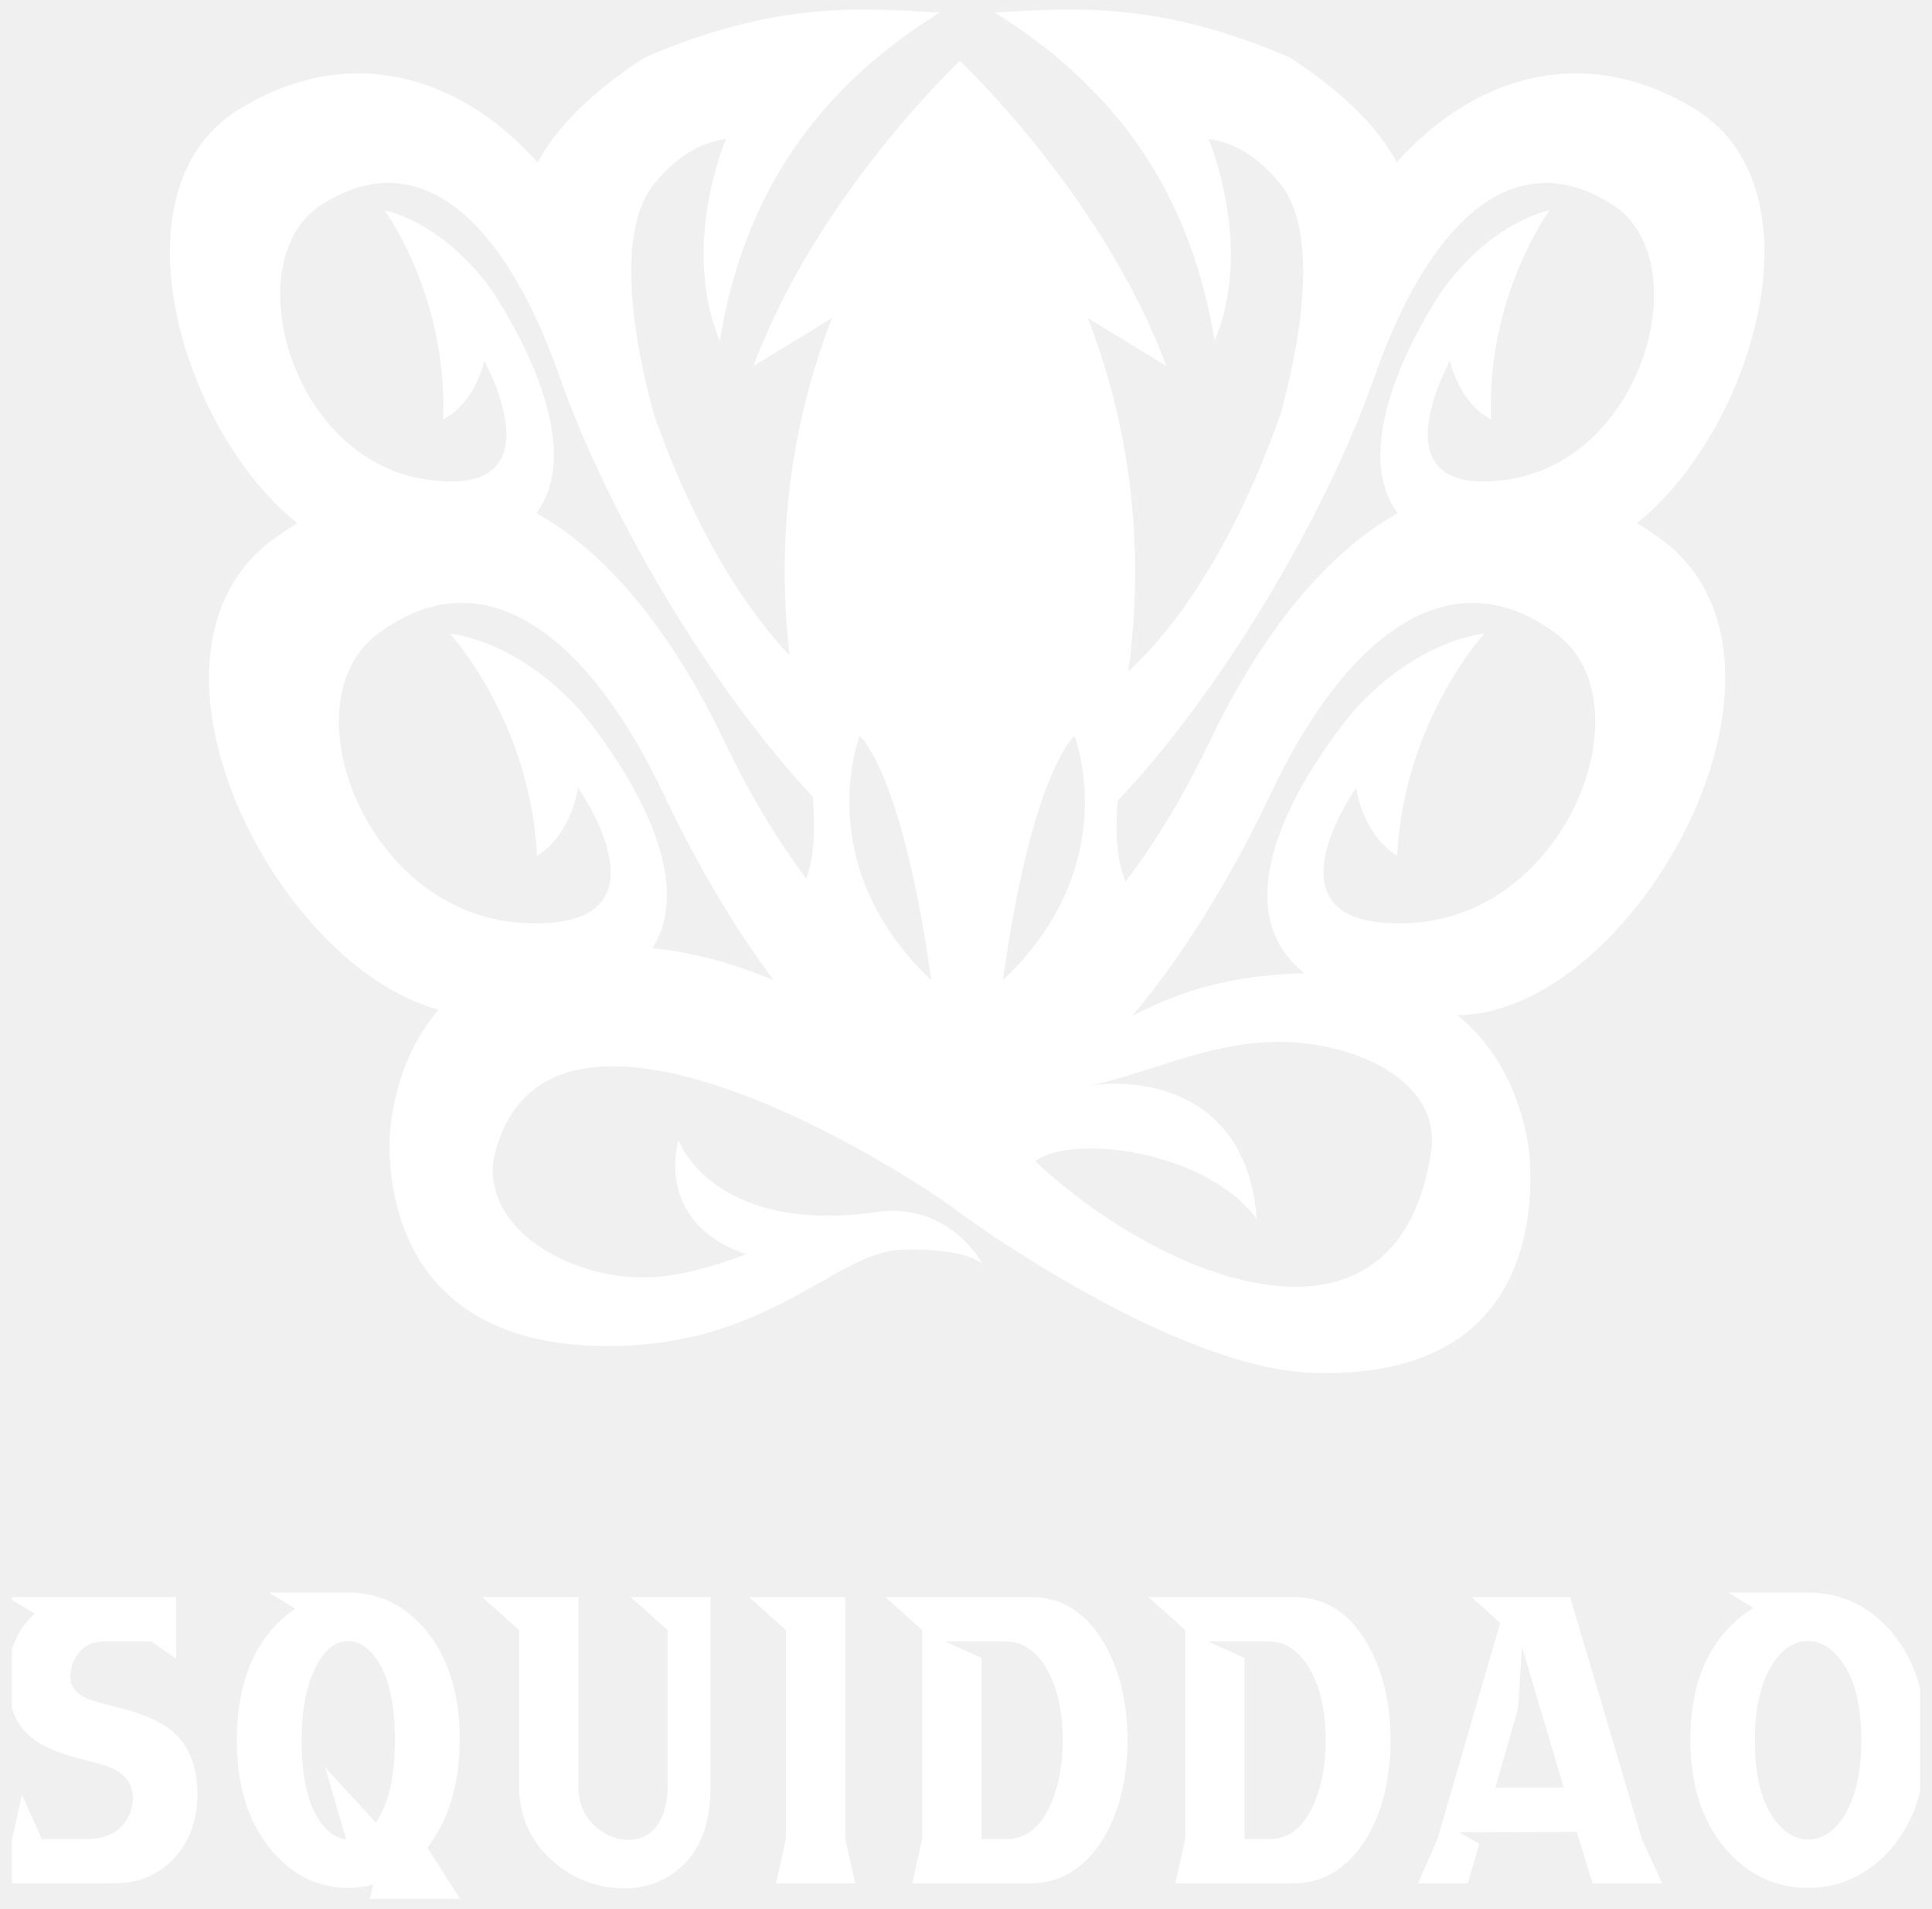
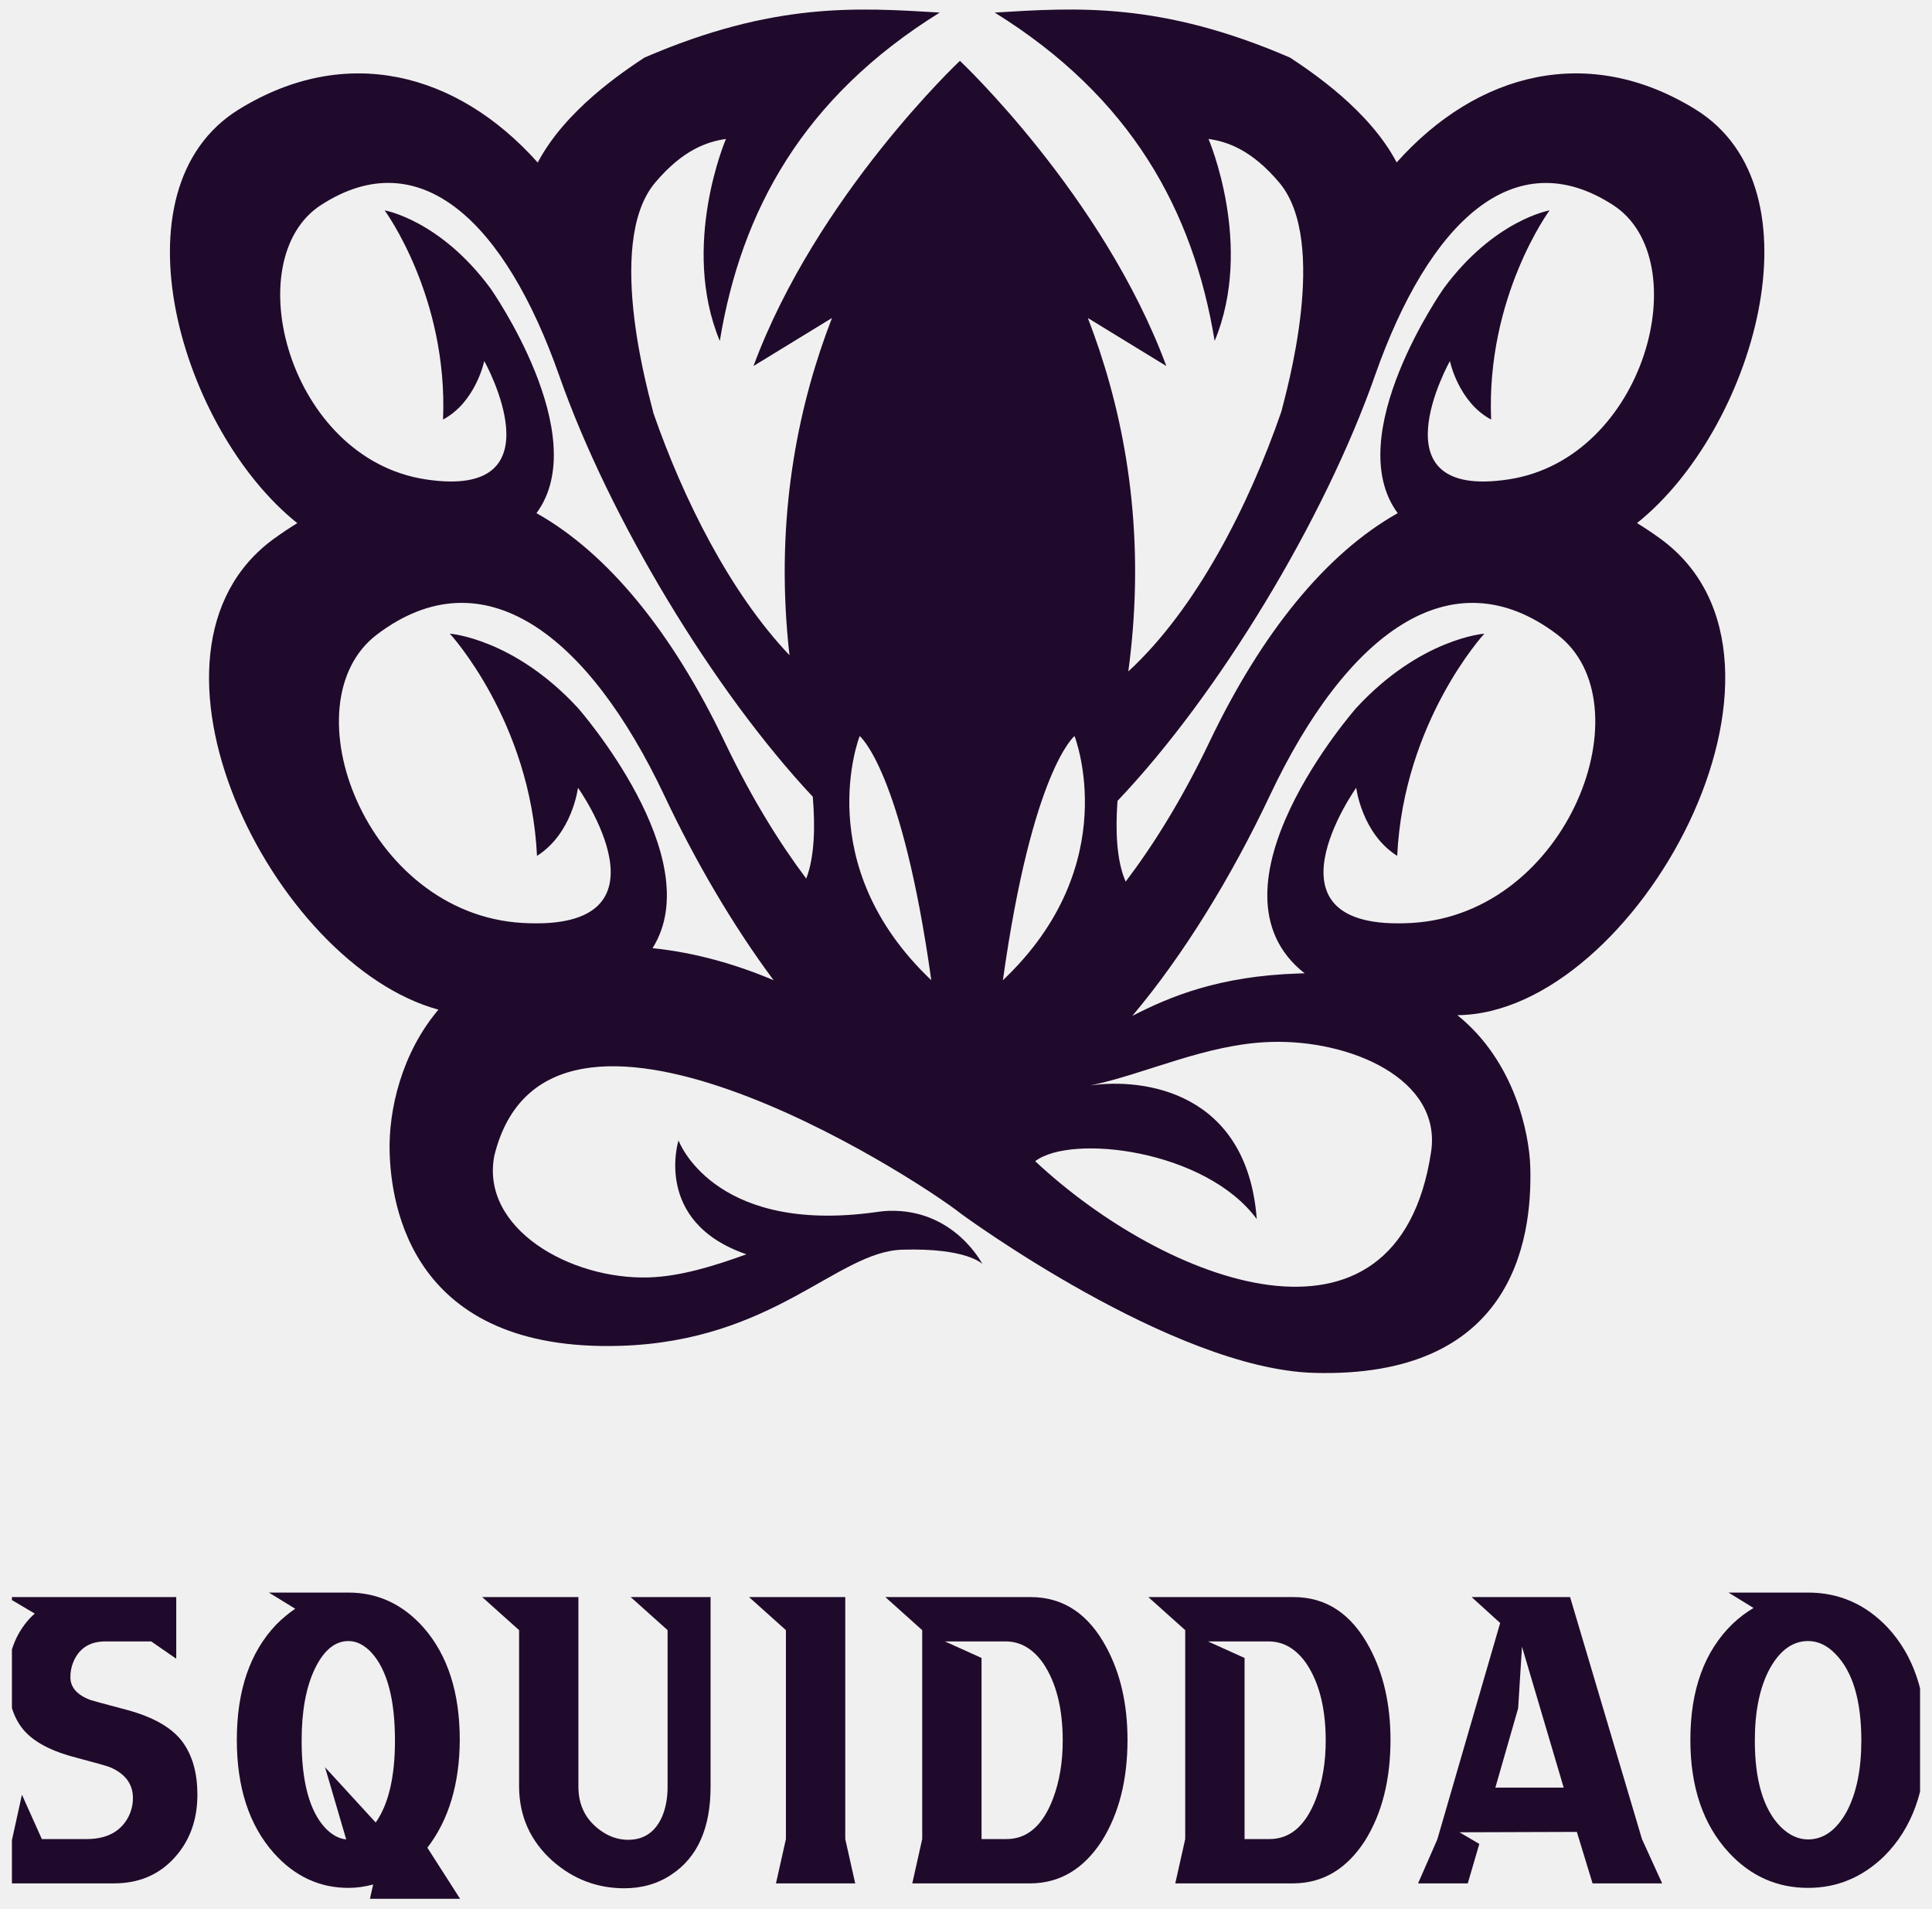
<svg xmlns="http://www.w3.org/2000/svg" width="81" height="80" viewBox="0 0 81 80" fill="none">
-   <g clip-path="url(#clip0_135:823)">
-     <path d="M69.593 22.569C69.272 22.337 68.951 22.123 68.631 21.929C73.502 18.044 76.503 7.926 71.075 4.581C66.614 1.831 61.946 3.013 58.556 6.81C57.399 4.612 54.979 3.007 54.086 2.415C48.666 0.074 45.148 0.318 41.703 0.527C47.427 4.079 50.028 8.83 50.925 14.292C52.588 10.294 50.667 5.825 50.667 5.825C51.446 5.936 52.464 6.269 53.634 7.655C55.743 10.154 53.9 16.518 53.72 17.258C52.366 21.178 50.155 25.53 47.305 28.147C47.379 27.6 47.439 27.044 47.486 26.479C47.915 21.247 46.961 16.827 45.607 13.331L48.899 15.344C46.249 8.197 40.244 2.55 40.244 2.55C40.244 2.55 34.239 8.197 31.59 15.344L34.881 13.331C33.527 16.827 32.575 21.247 33.003 26.479C33.03 26.812 33.062 27.142 33.1 27.468C30.595 24.831 28.638 20.899 27.394 17.315C27.337 16.972 25.285 10.242 27.468 7.655C28.638 6.269 29.659 5.938 30.436 5.825C30.436 5.825 28.514 10.294 30.178 14.292C31.075 8.83 33.676 4.079 39.399 0.527C35.955 0.318 32.436 0.075 27.017 2.415C26.123 3.008 23.7 4.615 22.544 6.815C19.153 3.014 14.483 1.83 10.02 4.583C4.592 7.928 7.594 18.046 12.464 21.931C12.144 22.127 11.824 22.34 11.502 22.572C4.909 27.335 11.417 40.431 18.381 42.326C16.841 44.141 16.281 46.533 16.336 48.325C16.403 50.482 17.214 56.691 26.012 56.419C32.444 56.22 35.09 52.471 37.824 52.389C40.558 52.306 41.185 52.989 41.185 52.989C41.185 52.989 40.014 50.675 37.26 50.761C36.989 50.769 36.707 50.819 36.411 50.855C29.846 51.645 28.447 47.808 28.447 47.808C28.447 47.808 27.361 51.229 31.293 52.582C29.904 53.087 28.502 53.511 27.206 53.551C23.907 53.653 20.13 51.497 20.725 48.442C22.943 39.468 38.204 49.234 40.318 50.901C40.318 50.901 49.148 57.389 55.094 57.553C63.325 57.782 64.256 52.131 64.157 48.906C64.114 47.529 63.513 44.496 61.1 42.557C68.595 42.503 76.694 27.699 69.593 22.569ZM27.358 39.749C29.75 35.946 24.229 29.678 24.229 29.678C21.538 26.76 18.86 26.564 18.86 26.564C18.86 26.564 22.245 30.233 22.514 35.879C24 34.942 24.232 33.024 24.232 33.024C24.232 33.024 28.527 39.062 21.919 38.692C15.311 38.323 12.023 29.457 15.812 26.594C20.268 23.228 24.66 26.588 27.862 33.371C29.167 36.133 30.746 38.825 32.434 41.092C30.893 40.44 29.179 39.935 27.357 39.749H27.358ZM33.801 36.831C32.673 35.329 31.502 33.446 30.378 31.093C28.198 26.53 25.5 23.202 22.492 21.512C24.897 18.256 20.566 12.094 20.566 12.094C18.448 9.218 16.126 8.819 16.126 8.819C16.126 8.819 18.789 12.434 18.574 17.587C19.949 16.858 20.303 15.134 20.303 15.134C20.303 15.134 23.572 20.977 17.832 20.095C12.091 19.212 9.924 10.883 13.461 8.594C17.621 5.902 21.188 9.32 23.445 15.749C25.541 21.716 29.906 28.953 34.076 33.4C34.181 34.641 34.154 35.919 33.801 36.831L33.801 36.831ZM36.042 30.856C36.042 30.856 37.808 32.268 39.045 41.091C33.923 36.239 36.042 30.857 36.042 30.857L36.042 30.856ZM42.047 41.091C43.283 32.268 45.049 30.856 45.049 30.856C45.049 30.856 47.172 36.239 42.047 41.092L42.047 41.091ZM59.997 48.301C58.587 57.556 48.84 53.77 43.401 48.679C44.923 47.52 50.548 48.203 52.69 51.104C52.284 45.752 47.941 45.182 45.714 45.504C48.052 45.018 50.555 43.764 53.284 43.68C56.596 43.577 60.467 45.222 59.998 48.301H59.997ZM59.173 38.692C52.567 39.062 56.86 33.024 56.86 33.024C56.86 33.024 57.093 34.942 58.578 35.879C58.847 30.233 62.231 26.564 62.231 26.564C62.231 26.564 59.554 26.759 56.862 29.678C56.862 29.678 50.185 37.258 54.698 40.804C54.623 40.804 54.55 40.804 54.474 40.809C51.108 40.913 49.056 41.776 47.473 42.587C49.602 40.064 51.623 36.77 53.228 33.371C56.432 26.59 60.823 23.228 65.279 26.594C69.07 29.457 65.78 38.322 59.174 38.692H59.173ZM63.259 20.095C57.519 20.976 60.788 15.135 60.788 15.135C60.788 15.135 61.144 16.86 62.516 17.588C62.301 12.435 64.965 8.82 64.965 8.82C64.965 8.82 62.642 9.219 60.524 12.095C60.524 12.095 56.194 18.256 58.598 21.513C55.592 23.203 52.893 26.531 50.712 31.094C49.556 33.513 48.349 35.435 47.193 36.959C46.809 36.081 46.76 34.817 46.852 33.574C51.07 29.143 55.521 21.795 57.644 15.751C59.901 9.322 63.468 5.905 67.628 8.596C71.166 10.883 68.999 19.213 63.259 20.095H63.259Z" fill="white" />
-     <path d="M6.34 68.811H4.417C3.762 68.811 3.314 69.1 3.072 69.677C2.991 69.877 2.951 70.087 2.951 70.307C2.951 70.738 3.233 71.058 3.798 71.268C3.852 71.289 4.354 71.425 5.304 71.677C6.443 71.982 7.232 72.439 7.671 73.048C8.075 73.615 8.276 74.345 8.276 75.237C8.276 76.319 7.94 77.216 7.268 77.93C6.622 78.613 5.793 78.954 4.78 78.954H0.1L0.92 75.237L1.754 77.096H3.637C4.488 77.096 5.076 76.775 5.398 76.135C5.515 75.893 5.573 75.641 5.573 75.379C5.573 74.791 5.255 74.36 4.618 74.087C4.493 74.035 3.973 73.888 3.059 73.646C2.019 73.363 1.297 72.948 0.893 72.402C0.517 71.888 0.329 71.205 0.329 70.355C0.329 69.347 0.638 68.506 1.256 67.834C1.328 67.761 1.395 67.698 1.458 67.645L0.288 66.952H7.389V69.535L6.34 68.811Z" fill="white" />
-     <path d="M9.929 72.938C9.929 70.869 10.481 69.257 11.583 68.102C11.835 67.85 12.099 67.63 12.377 67.441L11.274 66.763H14.609C15.838 66.763 16.886 67.252 17.756 68.228C18.769 69.383 19.276 70.953 19.276 72.938C19.267 74.786 18.814 76.293 17.917 77.458L19.289 79.6H15.51L15.645 79.001C15.286 79.096 14.941 79.143 14.609 79.143C13.39 79.143 12.345 78.655 11.476 77.678C10.445 76.513 9.929 74.933 9.929 72.938ZM14.515 77.112L13.627 74.087L15.752 76.403C16.29 75.636 16.559 74.492 16.559 72.969C16.559 71.237 16.232 70.008 15.578 69.284C15.273 68.958 14.95 68.795 14.609 68.795C14.035 68.795 13.56 69.194 13.184 69.992C12.825 70.759 12.646 71.751 12.646 72.969C12.646 74.691 12.973 75.909 13.627 76.623C13.905 76.917 14.201 77.08 14.515 77.112Z" fill="white" />
-     <path d="M24.25 74.906C24.25 75.673 24.551 76.277 25.151 76.718C25.519 76.991 25.913 77.127 26.335 77.127C26.989 77.127 27.46 76.812 27.747 76.182C27.908 75.815 27.989 75.389 27.989 74.906V68.338L26.442 66.952H29.791V74.906C29.791 76.629 29.248 77.852 28.164 78.576C27.59 78.965 26.927 79.159 26.173 79.159C25.035 79.159 24.031 78.776 23.161 78.009C22.238 77.18 21.771 76.145 21.762 74.906V68.338L20.216 66.952H24.25V74.906Z" fill="white" />
-     <path d="M32.95 68.338L31.404 66.952H35.438V77.096L35.855 78.954H32.533L32.95 77.096V68.338Z" fill="white" />
-     <path d="M39.619 68.811L41.152 69.504V77.096H42.201C43.071 77.096 43.721 76.529 44.151 75.395C44.42 74.681 44.555 73.872 44.555 72.969C44.555 71.615 44.281 70.533 43.734 69.725C43.313 69.126 42.797 68.821 42.188 68.811H39.619ZM38.664 77.096V68.338L37.118 66.952H43.21C44.581 66.952 45.644 67.661 46.397 69.079C46.98 70.171 47.271 71.457 47.271 72.938C47.271 74.618 46.912 76.03 46.195 77.174C45.433 78.35 44.438 78.944 43.21 78.954H38.248L38.664 77.096Z" fill="white" />
-     <path d="M50.645 68.811L52.178 69.504V77.096H53.227C54.097 77.096 54.747 76.529 55.177 75.395C55.446 74.681 55.581 73.872 55.581 72.969C55.581 71.615 55.307 70.533 54.761 69.725C54.339 69.126 53.824 68.821 53.214 68.811H50.645ZM49.691 77.096V68.338L48.144 66.952H54.236C55.608 66.952 56.67 67.661 57.423 69.079C58.006 70.171 58.297 71.457 58.297 72.938C58.297 74.618 57.939 76.03 57.221 77.174C56.459 78.35 55.464 78.944 54.236 78.954H49.274L49.691 77.096Z" fill="white" />
-     <path d="M62.694 74.938H65.558L63.81 69.031L63.648 71.615L62.694 74.938ZM61.699 66.952C61.699 66.952 63.075 66.952 65.827 66.952L68.839 77.096L69.687 78.954C69.687 78.954 68.714 78.954 66.768 78.954L66.109 76.796L61.188 76.812L62.021 77.3L61.537 78.954H59.453L60.26 77.112L62.895 68.039L61.699 66.952Z" fill="white" />
-     <path d="M70.869 72.938C70.869 70.838 71.461 69.215 72.644 68.071C72.922 67.808 73.213 67.588 73.518 67.409L72.469 66.763H75.804C77.104 66.763 78.216 67.252 79.139 68.228C80.215 69.383 80.753 70.953 80.753 72.938C80.753 75.017 80.17 76.639 79.005 77.805C78.091 78.697 77.024 79.143 75.804 79.143C74.504 79.143 73.397 78.65 72.483 77.663C71.407 76.497 70.869 74.922 70.869 72.938ZM78.037 72.969C78.037 71.289 77.678 70.082 76.961 69.347C76.611 68.979 76.226 68.795 75.804 68.795C75.15 68.795 74.608 69.194 74.177 69.992C73.774 70.759 73.572 71.751 73.572 72.969C73.572 74.639 73.931 75.841 74.648 76.576C75.006 76.933 75.392 77.112 75.804 77.112C76.459 77.112 77.001 76.718 77.431 75.93C77.835 75.164 78.037 74.177 78.037 72.969Z" fill="white" />
+   <g clip-path="url(#clip0_419_1713)">
+     <path d="M69.593 22.569C69.272 22.337 68.951 22.123 68.632 21.928C73.502 18.044 76.503 7.926 71.076 4.581C66.614 1.831 61.946 3.013 58.556 6.81C57.399 4.612 54.979 3.007 54.086 2.415C48.667 0.074 45.148 0.317 41.704 0.527C47.427 4.078 50.028 8.83 50.925 14.292C52.588 10.294 50.667 5.825 50.667 5.825C51.446 5.936 52.465 6.269 53.634 7.654C55.744 10.154 53.901 16.518 53.72 17.258C52.366 21.178 50.155 25.529 47.305 28.147C47.379 27.6 47.439 27.044 47.486 26.479C47.916 21.247 46.962 16.827 45.608 13.331L48.899 15.344C46.25 8.197 40.245 2.55 40.245 2.55C40.245 2.55 34.239 8.197 31.59 15.344L34.881 13.331C33.527 16.827 32.575 21.247 33.003 26.479C33.03 26.812 33.062 27.142 33.1 27.468C30.595 24.831 28.638 20.899 27.394 17.315C27.337 16.972 25.285 10.242 27.469 7.654C28.638 6.269 29.659 5.938 30.436 5.825C30.436 5.825 28.514 10.294 30.178 14.292C31.076 8.83 33.676 4.078 39.399 0.527C35.955 0.318 32.436 0.075 27.017 2.415C26.123 3.008 23.7 4.614 22.545 6.815C19.154 3.014 14.484 1.83 10.02 4.583C4.593 7.928 7.594 18.046 12.464 21.931C12.145 22.126 11.824 22.34 11.503 22.571C4.91 27.335 11.417 40.431 18.382 42.326C16.842 44.141 16.281 46.533 16.336 48.325C16.403 50.482 17.215 56.691 26.012 56.419C32.445 56.22 35.09 52.471 37.824 52.389C40.558 52.306 41.186 52.989 41.186 52.989C41.186 52.989 40.015 50.675 37.26 50.76C36.989 50.769 36.707 50.819 36.411 50.855C29.846 51.644 28.447 47.808 28.447 47.808C28.447 47.808 27.361 51.229 31.294 52.582C29.904 53.087 28.502 53.511 27.206 53.551C23.907 53.653 20.13 51.497 20.726 48.442C22.943 39.468 38.204 49.234 40.318 50.901C40.318 50.901 49.148 57.389 55.094 57.553C63.325 57.782 64.256 52.131 64.157 48.906C64.114 47.529 63.513 44.496 61.101 42.557C68.596 42.503 76.694 27.699 69.593 22.569ZM27.358 39.749C29.75 35.946 24.229 29.678 24.229 29.678C21.538 26.76 18.86 26.564 18.86 26.564C18.86 26.564 22.245 30.233 22.514 35.879C24 34.942 24.232 33.024 24.232 33.024C24.232 33.024 28.527 39.062 21.919 38.692C15.311 38.323 12.023 29.456 15.812 26.594C20.268 23.228 24.66 26.588 27.863 33.371C29.167 36.133 30.746 38.825 32.434 41.092C30.893 40.44 29.179 39.935 27.357 39.749H27.358ZM33.801 36.831C32.673 35.328 31.502 33.445 30.378 31.093C28.198 26.53 25.5 23.202 22.492 21.512C24.898 18.256 20.567 12.094 20.567 12.094C18.449 9.218 16.126 8.819 16.126 8.819C16.126 8.819 18.789 12.434 18.575 17.587C19.949 16.857 20.303 15.134 20.303 15.134C20.303 15.134 23.572 20.977 17.832 20.094C12.092 19.212 9.925 10.883 13.461 8.593C17.621 5.902 21.188 9.32 23.446 15.748C25.541 21.716 29.906 28.953 34.076 33.4C34.181 34.641 34.154 35.919 33.802 36.831L33.801 36.831ZM36.042 30.856C36.042 30.856 37.808 32.268 39.045 41.091C33.923 36.239 36.042 30.857 36.042 30.857L36.042 30.856ZM42.047 41.091C43.283 32.268 45.05 30.856 45.05 30.856C45.05 30.856 47.172 36.239 42.048 41.092L42.047 41.091ZM59.998 48.3C58.587 57.556 48.84 53.77 43.401 48.679C44.923 47.52 50.548 48.203 52.69 51.104C52.284 45.751 47.942 45.181 45.714 45.504C48.053 45.018 50.555 43.764 53.285 43.679C56.596 43.577 60.467 45.222 59.998 48.3H59.998ZM59.173 38.692C52.567 39.062 56.86 33.024 56.86 33.024C56.86 33.024 57.093 34.942 58.578 35.879C58.847 30.233 62.232 26.564 62.232 26.564C62.232 26.564 59.554 26.759 56.862 29.678C56.862 29.678 50.185 37.258 54.698 40.804C54.623 40.804 54.55 40.804 54.474 40.809C51.108 40.913 49.056 41.776 47.473 42.587C49.602 40.064 51.623 36.77 53.229 33.371C56.432 26.59 60.823 23.228 65.28 26.594C69.07 29.456 65.78 38.322 59.174 38.692H59.173ZM63.259 20.095C57.519 20.976 60.788 15.135 60.788 15.135C60.788 15.135 61.144 16.86 62.516 17.588C62.302 12.435 64.965 8.82 64.965 8.82C64.965 8.82 62.642 9.219 60.524 12.094C60.524 12.094 56.195 18.256 58.599 21.513C55.592 23.203 52.893 26.531 50.712 31.094C49.557 33.513 48.35 35.435 47.194 36.959C46.809 36.081 46.761 34.816 46.852 33.574C51.07 29.143 55.522 21.795 57.644 15.751C59.901 9.322 63.469 5.904 67.629 8.596C71.167 10.883 69 19.213 63.26 20.095H63.259Z" fill="#200A2B" />
+     <path d="M6.34 68.811H4.417C3.762 68.811 3.314 69.1 3.072 69.677C2.991 69.876 2.951 70.087 2.951 70.307C2.951 70.738 3.233 71.058 3.798 71.268C3.852 71.289 4.354 71.425 5.304 71.677C6.443 71.982 7.232 72.439 7.671 73.048C8.075 73.615 8.276 74.344 8.276 75.237C8.276 76.319 7.94 77.216 7.268 77.93C6.622 78.613 5.793 78.954 4.78 78.954H0.1L0.92 75.237L1.754 77.096H3.637C4.489 77.096 5.076 76.775 5.399 76.135C5.515 75.893 5.573 75.641 5.573 75.379C5.573 74.791 5.255 74.36 4.619 74.087C4.493 74.035 3.973 73.888 3.059 73.646C2.019 73.363 1.297 72.948 0.894 72.402C0.517 71.887 0.329 71.205 0.329 70.354C0.329 69.346 0.638 68.506 1.257 67.834C1.328 67.761 1.396 67.698 1.458 67.645L0.288 66.952H7.389V69.535L6.34 68.811Z" fill="#200A2B" />
+     <path d="M9.929 72.937C9.929 70.869 10.481 69.257 11.584 68.102C11.835 67.85 12.099 67.629 12.377 67.441L11.274 66.763H14.609C15.838 66.763 16.887 67.251 17.756 68.228C18.769 69.383 19.276 70.953 19.276 72.937C19.267 74.785 18.814 76.292 17.918 77.458L19.289 79.6H15.51L15.645 79.001C15.286 79.096 14.941 79.143 14.609 79.143C13.39 79.143 12.346 78.655 11.476 77.678C10.445 76.513 9.929 74.933 9.929 72.937ZM14.515 77.111L13.628 74.087L15.752 76.403C16.29 75.636 16.559 74.492 16.559 72.969C16.559 71.236 16.232 70.008 15.578 69.283C15.273 68.958 14.95 68.795 14.609 68.795C14.036 68.795 13.56 69.194 13.184 69.992C12.825 70.759 12.646 71.751 12.646 72.969C12.646 74.691 12.973 75.909 13.628 76.623C13.906 76.917 14.201 77.08 14.515 77.111Z" fill="#200A2B" />
+     <path d="M24.25 74.906C24.25 75.673 24.551 76.276 25.151 76.718C25.519 76.99 25.913 77.127 26.335 77.127C26.989 77.127 27.46 76.812 27.747 76.182C27.908 75.814 27.989 75.389 27.989 74.906V68.338L26.442 66.952H29.791V74.906C29.791 76.628 29.249 77.852 28.164 78.576C27.59 78.965 26.927 79.159 26.174 79.159C25.035 79.159 24.031 78.776 23.161 78.009C22.238 77.18 21.771 76.145 21.763 74.906V68.338L20.216 66.952H24.25V74.906Z" fill="#200A2B" />
+     <path d="M32.95 68.338L31.404 66.952H35.438V77.096L35.855 78.954H32.533L32.95 77.096V68.338Z" fill="#200A2B" />
+     <path d="M39.619 68.811L41.152 69.504V77.096H42.201C43.071 77.096 43.721 76.528 44.151 75.394C44.42 74.68 44.555 73.872 44.555 72.969C44.555 71.614 44.281 70.533 43.734 69.724C43.313 69.126 42.797 68.821 42.188 68.811H39.619ZM38.664 77.096V68.338L37.118 66.952H43.21C44.582 66.952 45.644 67.661 46.397 69.079C46.98 70.171 47.271 71.457 47.271 72.937C47.271 74.618 46.913 76.03 46.195 77.174C45.433 78.35 44.438 78.944 43.21 78.954H38.248L38.664 77.096Z" fill="#200A2B" />
+     <path d="M50.645 68.811L52.179 69.504V77.096H53.227C54.097 77.096 54.747 76.528 55.178 75.394C55.446 74.68 55.581 73.872 55.581 72.969C55.581 71.614 55.307 70.533 54.761 69.724C54.339 69.126 53.824 68.821 53.214 68.811H50.645ZM49.691 77.096V68.338L48.144 66.952H54.236C55.608 66.952 56.67 67.661 57.423 69.079C58.006 70.171 58.297 71.457 58.297 72.937C58.297 74.618 57.939 76.03 57.222 77.174C56.459 78.35 55.464 78.944 54.236 78.954H49.274L49.691 77.096Z" fill="#200A2B" />
+     <path d="M62.694 74.938H65.558L63.81 69.031L63.649 71.614L62.694 74.938ZM61.699 66.952C61.699 66.952 63.075 66.952 65.827 66.952L68.84 77.096L69.687 78.954C69.687 78.954 68.714 78.954 66.769 78.954L66.11 76.796L61.188 76.812L62.021 77.3L61.537 78.954H59.453L60.26 77.111L62.895 68.039L61.699 66.952Z" fill="#200A2B" />
+     <path d="M70.869 72.937C70.869 70.837 71.461 69.215 72.644 68.07C72.922 67.808 73.213 67.588 73.518 67.409L72.469 66.763H75.805C77.104 66.763 78.216 67.251 79.14 68.228C80.215 69.383 80.753 70.953 80.753 72.937C80.753 75.016 80.171 76.639 79.005 77.804C78.091 78.697 77.024 79.143 75.805 79.143C74.504 79.143 73.397 78.65 72.483 77.663C71.407 76.497 70.869 74.922 70.869 72.937ZM78.037 72.969C78.037 71.289 77.678 70.081 76.961 69.346C76.611 68.979 76.226 68.795 75.805 68.795C75.15 68.795 74.608 69.194 74.177 69.992C73.774 70.759 73.572 71.751 73.572 72.969C73.572 74.638 73.931 75.841 74.648 76.576C75.007 76.933 75.392 77.111 75.805 77.111C76.459 77.111 77.001 76.718 77.432 75.93C77.835 75.163 78.037 74.176 78.037 72.969Z" fill="#200A2B" />
  </g>
  <defs>
-     <clipPath id="clip0_135:823">
+     <clipPath id="clip0_419_1713">
      <rect width="80" height="80" fill="white" transform="translate(0.5)" />
    </clipPath>
  </defs>
</svg>
